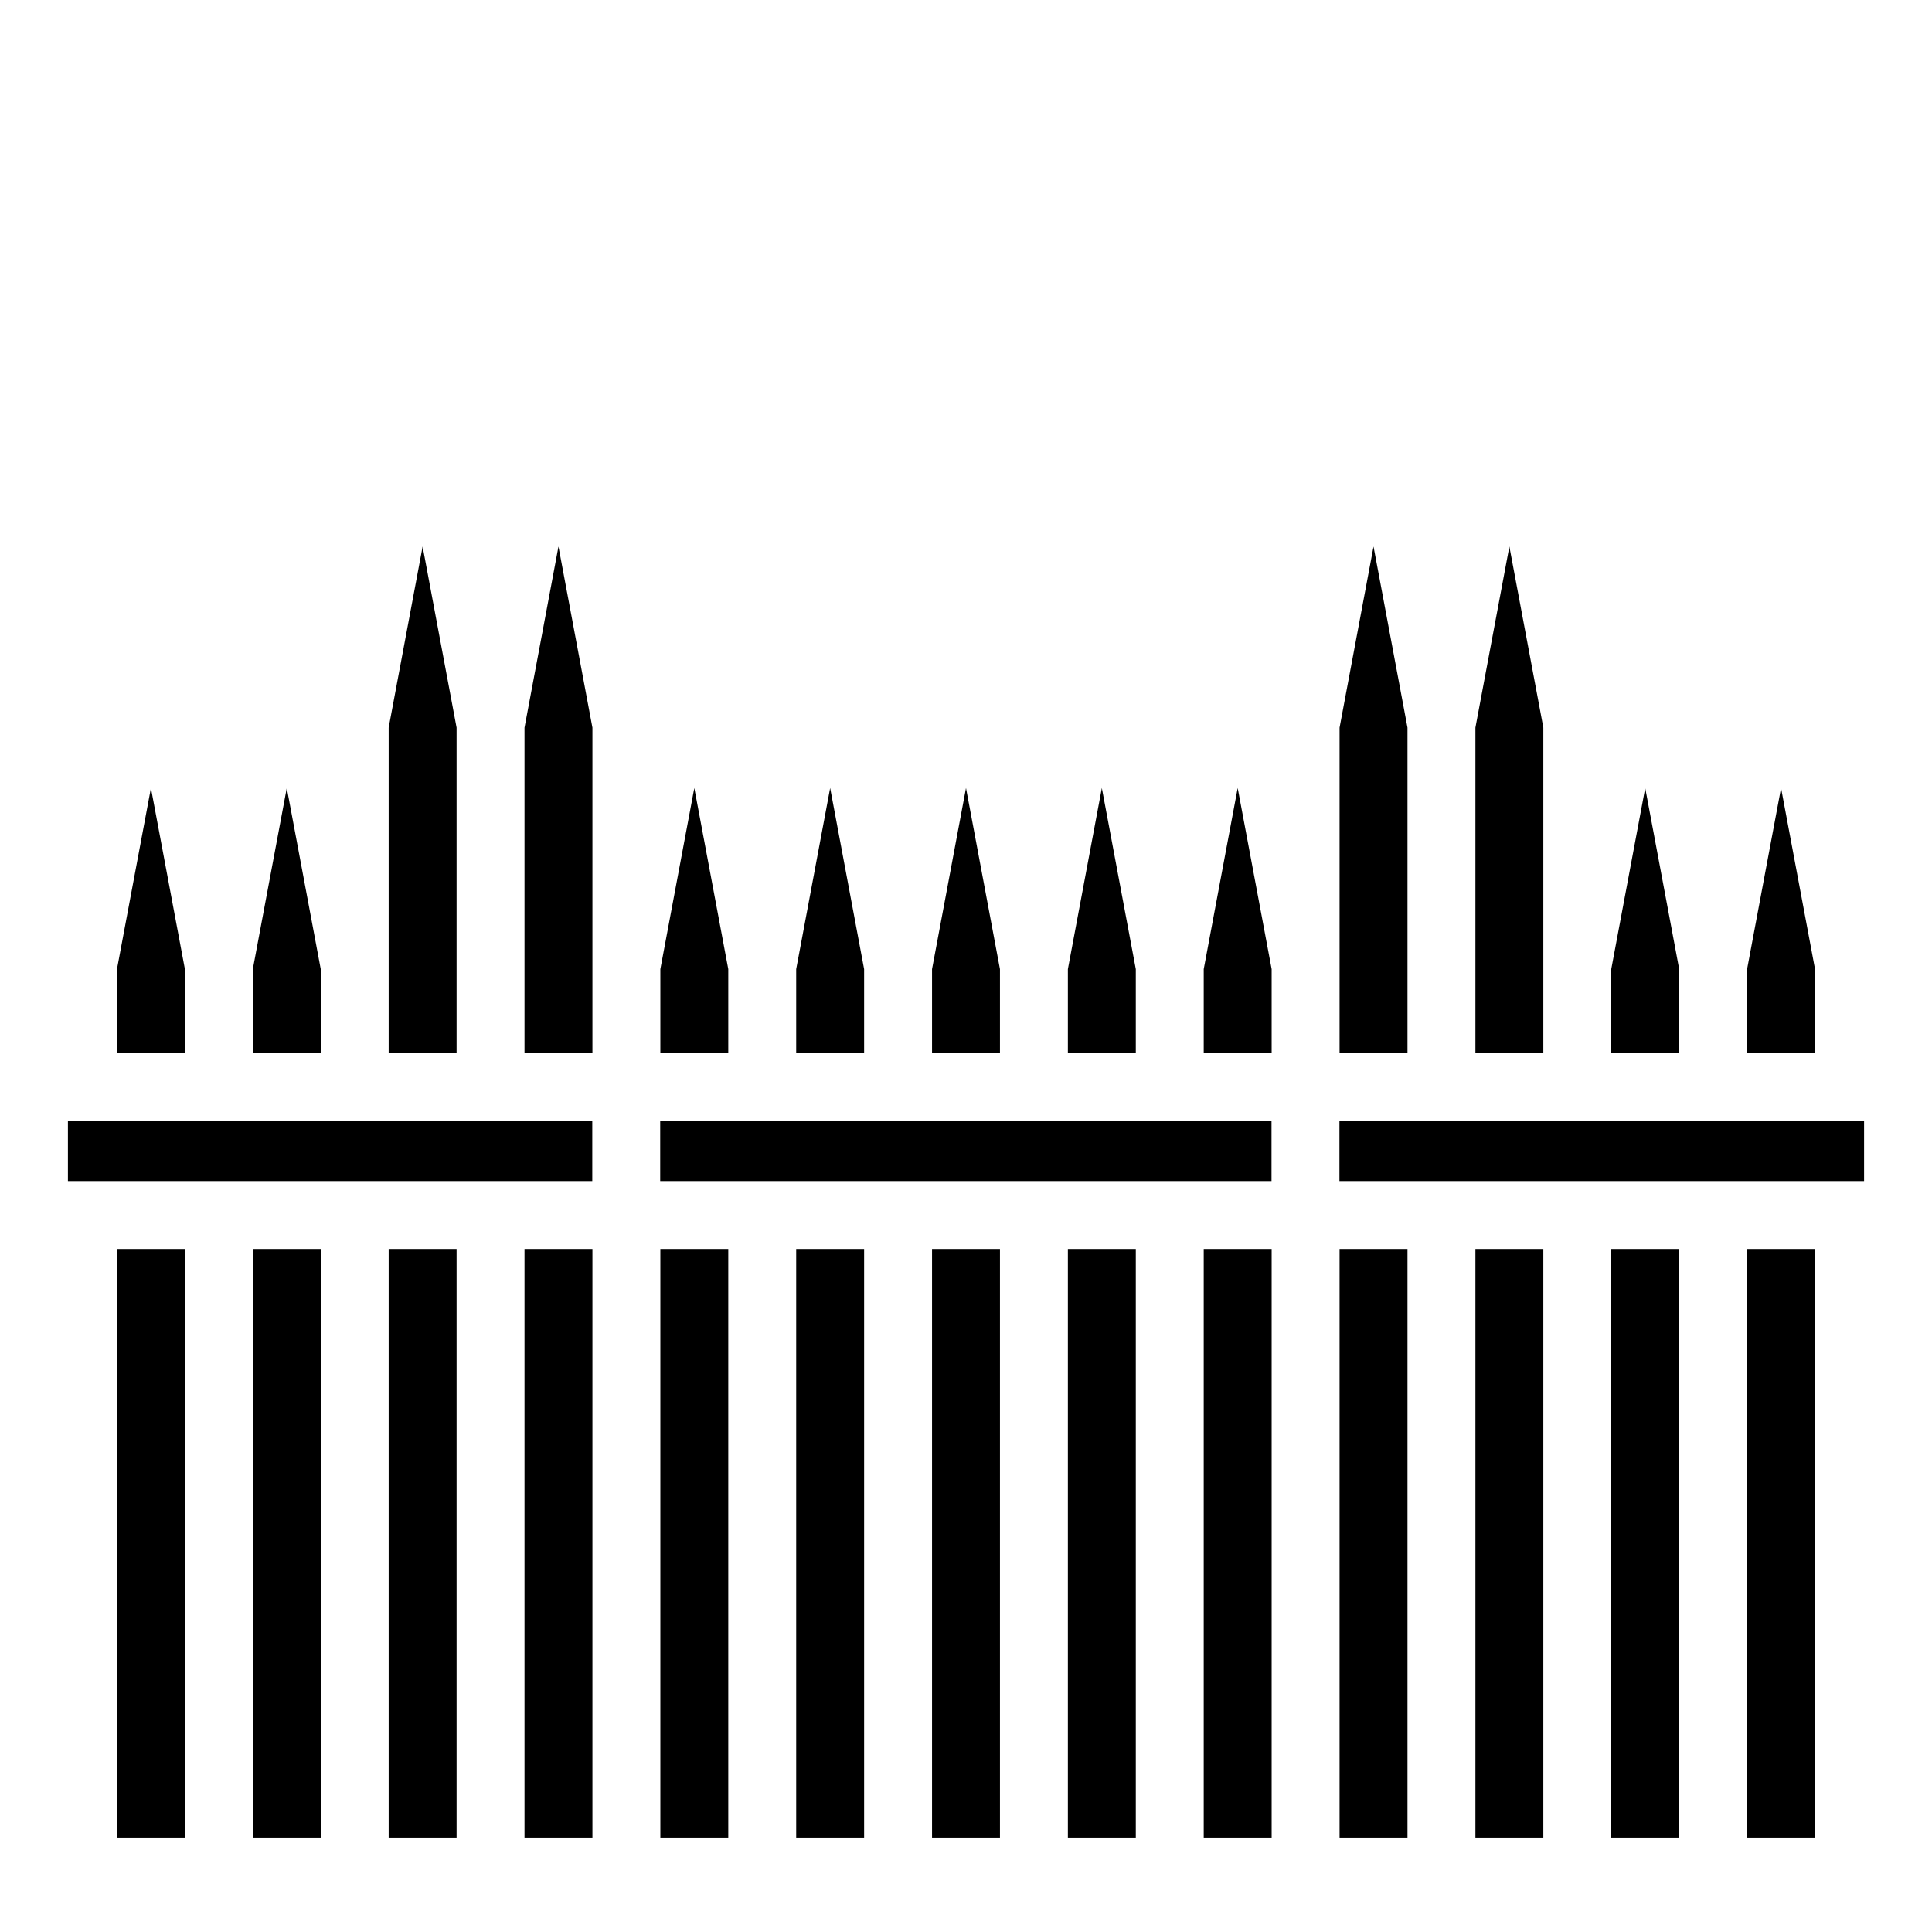
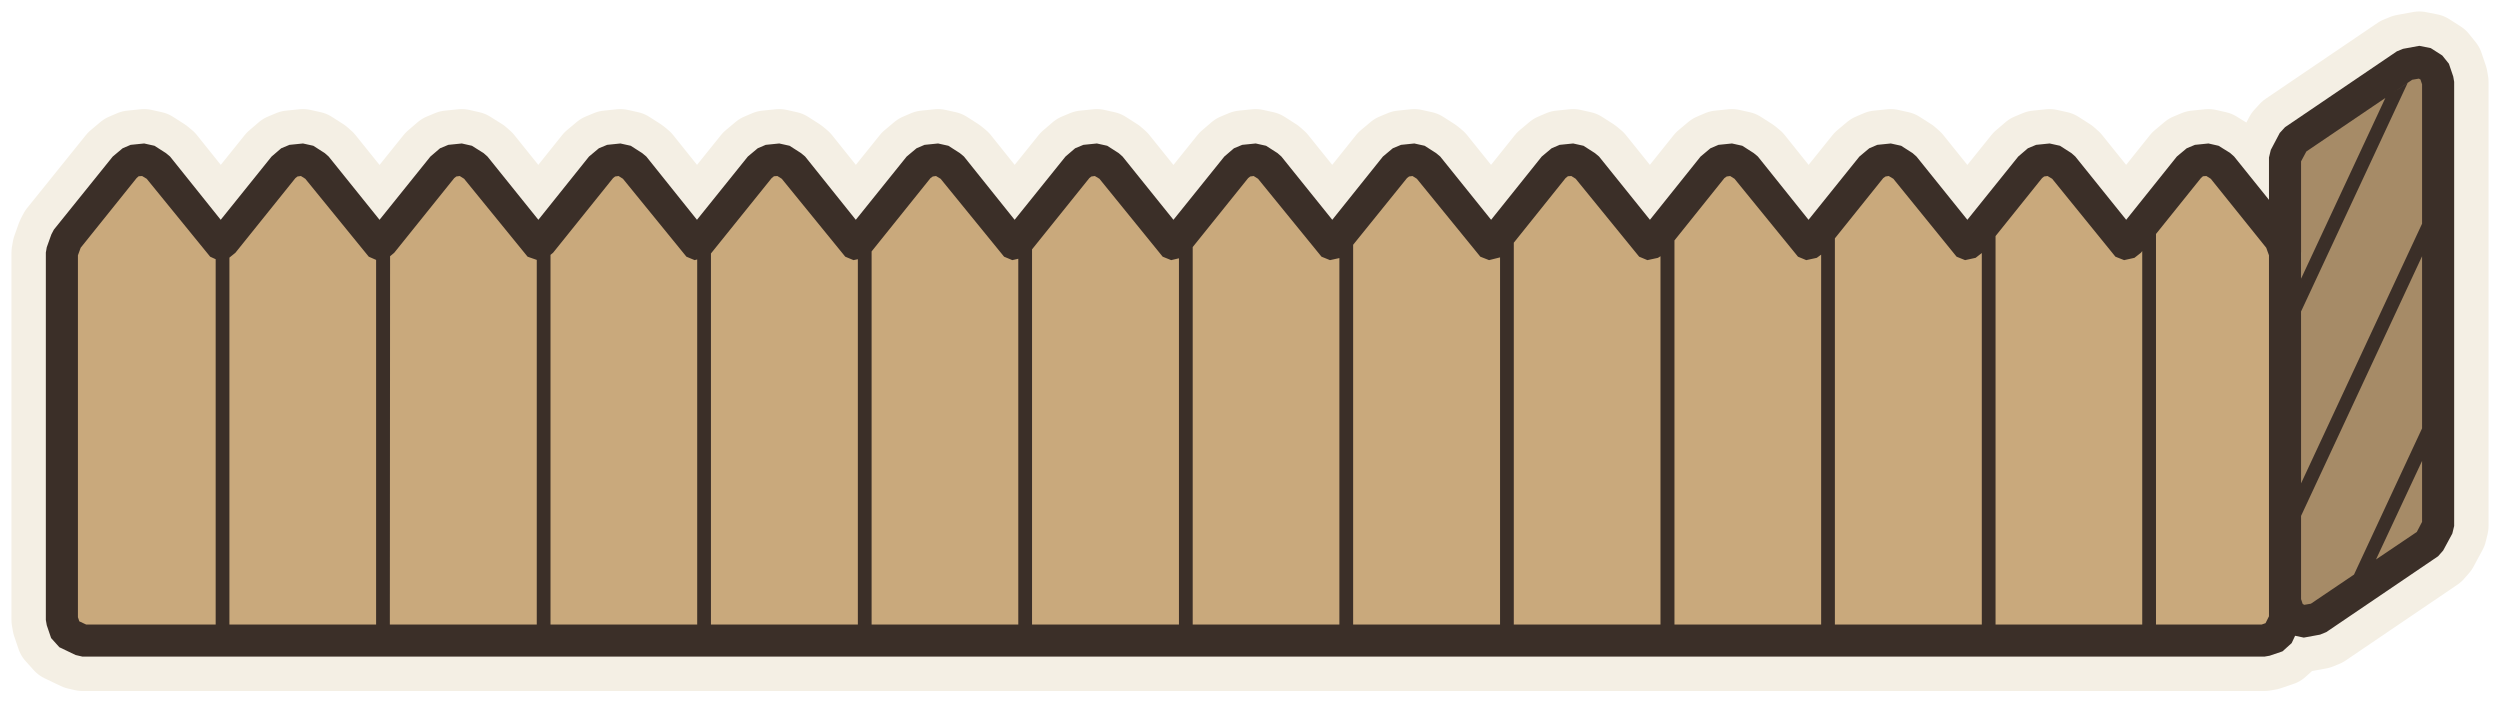
- <svg xmlns="http://www.w3.org/2000/svg" viewBox="0 0 512 512">
-   <path fill="#000" d="m112 144.836-9 48V279h18v-86.164l-9-48zm36 0-9 48V279h18v-86.164l-9-48zm216 0-9 48V279h18v-86.164l-9-48zm36 0-9 48V279h18v-86.164l-9-48zm-360 64-9 48V279h18v-22.164l-9-48zm36 0-9 48V279h18v-22.164l-9-48zm108 0-9 48V279h18v-22.164l-9-48zm36 0-9 48V279h18v-22.164l-9-48zm36 0-9 48V279h18v-22.164l-9-48zm36 0-9 48V279h18v-22.164l-9-48zm36 0-9 48V279h18v-22.164l-9-48zm108 0-9 48V279h18v-22.164l-9-48zm36 0-9 48V279h18v-22.164l-9-48zM18 297v16h138.96v-16H18zm156.96 0v16h162.005v-16H174.96zm180.005 0v16H494v-16H354.965zM31 331v156h18V331H31zm36 0v156h18V331H67zm36 0v156h18V331h-18zm36 0v156h18V331h-18zm36 0v156h18V331h-18zm36 0v156h18V331h-18zm36 0v156h18V331h-18zm36 0v156h18V331h-18zm36 0v156h18V331h-18zm36 0v156h18V331h-18zm36 0v156h18V331h-18zm36 0v156h18V331h-18zm36 0v156h18V331h-18z" />
+ <svg xmlns="http://www.w3.org/2000/svg" viewBox="-51.2 -27.95 109.08 30.65" data-palette="wall:#EFEADF;roof:#D9776B;wood:#C9A97C;earth:#94744F;water:#8FB0B8;flag:#4A3B32;ink:#3B2F28;halo:#F4EFE4">
+   <path data-role="sil" fill="#F4EFE4" stroke="#F4EFE4" stroke-width="3" stroke-linejoin="round" d="M47.83 0.66L48.39 0.47L48.79 0.11L48.94 -0.21L49.32 -0.13L50.03 -0.26L50.3 -0.37L55.18 -3.68L55.4 -3.93L55.8 -4.67L55.88 -5L55.88 -24.38L55.84 -24.61L55.65 -25.17L55.36 -25.53L54.86 -25.85L54.36 -25.95L53.65 -25.82L53.38 -25.71L48.5 -22.4L48.27 -22.15L47.88 -21.41L47.8 -21.08L47.8 -19.23L46.28 -21.12L46.1 -21.28L45.6 -21.59L45.16 -21.69L44.57 -21.63L44.21 -21.48L43.78 -21.12L41.57 -18.36L39.35 -21.12L39.18 -21.27L38.68 -21.59L38.23 -21.69L37.64 -21.63L37.28 -21.48L36.86 -21.12L34.64 -18.36L32.42 -21.12L32.25 -21.27L31.75 -21.59L31.3 -21.69L30.71 -21.63L30.36 -21.48L29.93 -21.12L27.71 -18.36L25.5 -21.12L25.32 -21.27L24.82 -21.59L24.37 -21.69L23.78 -21.63L23.43 -21.48L23 -21.12L20.79 -18.36L18.57 -21.12L18.39 -21.27L17.89 -21.59L17.44 -21.69L16.85 -21.63L16.5 -21.48L16.07 -21.12L13.86 -18.36L11.64 -21.12L11.46 -21.27L10.96 -21.59L10.51 -21.69L9.93 -21.63L9.57 -21.48L9.14 -21.12L6.93 -18.36L4.71 -21.12L4.54 -21.27L4.04 -21.59L3.59 -21.69L3 -21.63L2.64 -21.48L2.22 -21.12L0 -18.36L-2.22 -21.12L-2.39 -21.27L-2.89 -21.59L-3.34 -21.69L-3.93 -21.63L-4.29 -21.48L-4.71 -21.12L-6.93 -18.36L-9.14 -21.12L-9.32 -21.27L-9.82 -21.59L-10.27 -21.69L-10.86 -21.63L-11.21 -21.48L-11.64 -21.12L-13.86 -18.36L-16.07 -21.12L-16.25 -21.27L-16.75 -21.59L-17.2 -21.69L-17.79 -21.63L-18.14 -21.48L-18.57 -21.12L-20.79 -18.36L-23 -21.12L-23.18 -21.27L-23.68 -21.59L-24.13 -21.69L-24.71 -21.63L-25.07 -21.48L-25.5 -21.12L-27.71 -18.36L-29.93 -21.12L-30.1 -21.27L-30.61 -21.59L-31.05 -21.69L-31.64 -21.63L-32 -21.48L-32.42 -21.12L-34.64 -18.36L-36.86 -21.12L-37.03 -21.27L-37.53 -21.59L-37.98 -21.69L-38.57 -21.63L-38.93 -21.48L-39.35 -21.12L-41.57 -18.36L-43.78 -21.12L-43.96 -21.27L-44.46 -21.59L-44.91 -21.69L-45.5 -21.63L-45.85 -21.48L-46.28 -21.12L-48.85 -17.93L-48.96 -17.72L-49.16 -17.16L-49.2 -16.93L-49.2 -0.9L-49.16 -0.67L-48.97 -0.11L-48.61 0.29L-47.9 0.63L-47.6 0.7L47.6 0.7Z" />
+   <path data-role="wood" fill="#C9A97C" d="M48.16 -0.19L48.5 -0.9L48.5 -16.93L48.3 -17.49L45.73 -20.68L45.23 -21L44.65 -20.93L44.33 -20.68L41.66 -17.36L41.54 -17.3L38.81 -20.68L38.3 -21L37.72 -20.93L37.4 -20.68L34.74 -17.36L34.61 -17.3L31.88 -20.68L31.38 -21L30.79 -20.93L30.48 -20.68L27.81 -17.36L27.68 -17.3L24.95 -20.68L24.45 -21L23.86 -20.93L23.55 -20.68L20.88 -17.36L20.75 -17.3L18.02 -20.68L17.52 -21L16.93 -20.93L16.62 -20.68L13.95 -17.36L13.82 -17.3L11.09 -20.68L10.59 -21L10 -20.93L9.69 -20.68L7.02 -17.36L6.89 -17.3L4.17 -20.68L3.66 -21L3.08 -20.93L2.76 -20.68L0.1 -17.36L-0.03 -17.3L-2.76 -20.68L-3.26 -21L-3.85 -20.93L-4.17 -20.68L-6.83 -17.36L-6.96 -17.3L-9.69 -20.68L-10.19 -21L-10.78 -20.93L-11.09 -20.68L-13.76 -17.36L-13.89 -17.3L-16.62 -20.68L-17.12 -21L-17.71 -20.93L-18.02 -20.68L-20.69 -17.36L-20.82 -17.3L-23.55 -20.68L-24.05 -21L-24.64 -20.93L-24.95 -20.68L-27.62 -17.36L-27.75 -17.3L-30.48 -20.68L-30.98 -21L-31.57 -20.93L-31.88 -20.68L-34.55 -17.36L-34.67 -17.3L-37.4 -20.68L-37.91 -21L-38.49 -20.93L-38.81 -20.68L-41.47 -17.36L-41.6 -17.3L-44.33 -20.68L-44.83 -21L-45.42 -20.93L-45.73 -20.68L-48.3 -17.49L-48.5 -16.93L-48.5 -0.9L-48.3 -0.34L-47.6 0L47.6 0Z" />
+   <path data-role="wood-shade" fill="#a68b67" d="M49.9 -0.95L54.78 -4.26L55.18 -5L55.18 -24.38L54.99 -24.94L54.49 -25.26L53.77 -25.13L48.89 -21.82L48.5 -21.08L48.5 -18.36L48.85 -17.93L48.96 -17.72L49.16 -17.16L49.2 -16.93L49.19 -0.82Z" />
+   <path data-role="ink" fill="#3B2F28" d="M49.27 -1.6L49.2 -1.81L49.2 -20.91L49.43 -21.34L54.05 -24.47L54.34 -24.52L54.41 -24.48L54.48 -24.27L54.48 -18.19L49.2 -6.86L49.2 -5.44L54.48 -16.77L54.48 -9.26L51.51 -2.88L49.63 -1.61L49.34 -1.56ZM53.85 -24.33L52.88 -23.68L49.2 -15.79L49.2 -14.36ZM-47.44 -0.7L-47.74 -0.84L-47.8 -1.02L-47.8 -16.81L-47.68 -17.14L-45.24 -20.18L-45.15 -20.26L-45 -20.27L-44.8 -20.15L-42.03 -16.75L-41.79 -16.64L-41.79 -0.7ZM14.85 -0.7L14.85 -17.36L17.11 -20.18L17.21 -20.26L17.36 -20.27L17.55 -20.15L20.32 -16.75L20.68 -16.6L21.14 -16.7L21.25 -16.77L21.25 -0.7ZM-20.18 -0.7L-20.18 -16.89L-17.53 -20.18L-17.43 -20.26L-17.28 -20.27L-17.09 -20.15L-14.32 -16.75L-13.96 -16.6L-13.77 -16.64L-13.77 -0.7ZM35.87 -0.7L35.87 -17.65L37.9 -20.18L37.99 -20.25L38.14 -20.27L38.34 -20.15L41.1 -16.75L41.48 -16.6L41.93 -16.7L42.21 -16.92L44.83 -20.18L44.92 -20.26L45.07 -20.27L45.26 -20.15L47.68 -17.14L47.8 -16.81L47.8 -1.06L47.65 -0.76L47.48 -0.7L42.87 -0.7L42.87 -17.75L42.27 -17L42.27 -0.7ZM28.86 -0.7L28.86 -17.55L30.97 -20.18L31.07 -20.25L31.21 -20.27L31.41 -20.15L34.17 -16.75L34.54 -16.6L35 -16.7L35.27 -16.91L35.27 -0.7ZM21.86 -0.7L21.86 -17.46L24.04 -20.18L24.14 -20.25L24.29 -20.27L24.48 -20.15L27.25 -16.75L27.61 -16.6L28.07 -16.7L28.26 -16.84L28.26 -0.7ZM7.84 -0.7L7.84 -17.27L10.19 -20.18L10.28 -20.25L10.43 -20.27L10.62 -20.15L13.39 -16.75L13.77 -16.6L14.25 -16.72L14.25 -0.7ZM0.84 -0.7L0.84 -17.17L3.26 -20.18L3.35 -20.25L3.5 -20.27L3.69 -20.15L6.46 -16.75L6.83 -16.6L7.24 -16.69L7.24 -0.7ZM-6.17 -0.7L-6.17 -17.07L-3.67 -20.18L-3.58 -20.25L-3.43 -20.27L-3.23 -20.15L-0.47 -16.75L-0.1 -16.6L0.24 -16.68L0.24 -0.7ZM-13.17 -0.7L-13.17 -16.98L-10.6 -20.18L-10.5 -20.25L-10.36 -20.27L-10.16 -20.15L-7.39 -16.75L-7.03 -16.6L-6.77 -16.66L-6.77 -0.7ZM-27.18 -0.7L-27.18 -16.83L-27.07 -16.92L-24.45 -20.18L-24.36 -20.25L-24.21 -20.27L-24.02 -20.15L-21.25 -16.75L-20.89 -16.6L-20.78 -16.63L-20.78 -0.7ZM-34.19 -0.7L-34.18 -16.77L-34 -16.92L-31.38 -20.18L-31.29 -20.25L-31.14 -20.27L-30.95 -20.15L-28.18 -16.75L-27.78 -16.61L-27.78 -0.7ZM-41.19 -0.7L-41.19 -16.71L-40.93 -16.92L-38.31 -20.18L-38.22 -20.25L-38.07 -20.27L-37.88 -20.15L-35.11 -16.75L-34.79 -16.61L-34.79 -0.7ZM54.48 -7.84L54.48 -5.18L54.25 -4.74L52.47 -3.54ZM46.1 -21.28L45.6 -21.59L45.16 -21.69L44.57 -21.63L44.21 -21.48L43.78 -21.12L41.57 -18.36L39.35 -21.12L39.18 -21.27L38.68 -21.59L38.23 -21.69L37.64 -21.63L37.28 -21.48L36.86 -21.12L34.64 -18.36L32.42 -21.12L32.25 -21.27L31.75 -21.59L31.3 -21.69L30.71 -21.63L30.36 -21.48L29.93 -21.12L27.71 -18.36L25.5 -21.12L25.32 -21.27L24.82 -21.59L24.37 -21.69L23.78 -21.63L23.43 -21.48L23 -21.12L20.79 -18.36L18.57 -21.12L18.39 -21.27L17.89 -21.59L17.44 -21.69L16.85 -21.63L16.5 -21.48L16.07 -21.12L13.86 -18.36L11.64 -21.12L11.46 -21.27L10.96 -21.59L10.51 -21.69L9.93 -21.63L9.57 -21.48L9.14 -21.12L6.93 -18.36L4.71 -21.12L4.54 -21.27L4.04 -21.59L3.59 -21.69L3 -21.63L2.64 -21.48L2.22 -21.12L0 -18.36L-2.22 -21.12L-2.39 -21.27L-2.89 -21.59L-3.34 -21.69L-3.93 -21.63L-4.29 -21.48L-4.71 -21.12L-6.93 -18.36L-9.14 -21.12L-9.32 -21.27L-9.82 -21.59L-10.27 -21.69L-10.86 -21.63L-11.21 -21.48L-11.64 -21.12L-13.86 -18.36L-16.07 -21.12L-16.25 -21.27L-16.75 -21.59L-17.2 -21.69L-17.79 -21.63L-18.14 -21.48L-18.57 -21.12L-20.79 -18.36L-23 -21.12L-23.18 -21.27L-23.68 -21.59L-24.13 -21.69L-24.71 -21.63L-25.07 -21.48L-25.5 -21.12L-27.71 -18.36L-29.93 -21.12L-30.1 -21.27L-30.61 -21.59L-31.05 -21.69L-31.64 -21.63L-32 -21.48L-32.42 -21.12L-34.64 -18.36L-36.86 -21.12L-37.03 -21.27L-37.53 -21.59L-37.98 -21.69L-38.57 -21.63L-38.93 -21.48L-39.35 -21.12L-41.57 -18.36L-43.78 -21.12L-43.96 -21.27L-44.46 -21.59L-44.91 -21.69L-45.5 -21.63L-45.85 -21.48L-46.28 -21.12L-48.85 -17.93L-48.96 -17.72L-49.16 -17.16L-49.2 -16.93L-49.2 -0.9L-49.16 -0.67L-48.97 -0.11L-48.61 0.29L-47.9 0.63L-47.6 0.7L47.6 0.7L47.83 0.66L48.39 0.47L48.79 0.11L48.94 -0.21L49.32 -0.13L50.03 -0.26L50.3 -0.37L55.18 -3.68L55.4 -3.93L55.8 -4.67L55.88 -5L55.88 -24.38L55.84 -24.61L55.65 -25.17L55.36 -25.53L54.86 -25.85L54.36 -25.95L53.65 -25.82L53.38 -25.71L48.5 -22.4L48.27 -22.15L47.88 -21.41L47.8 -21.08L47.8 -19.23L46.28 -21.12Z" />
</svg>
